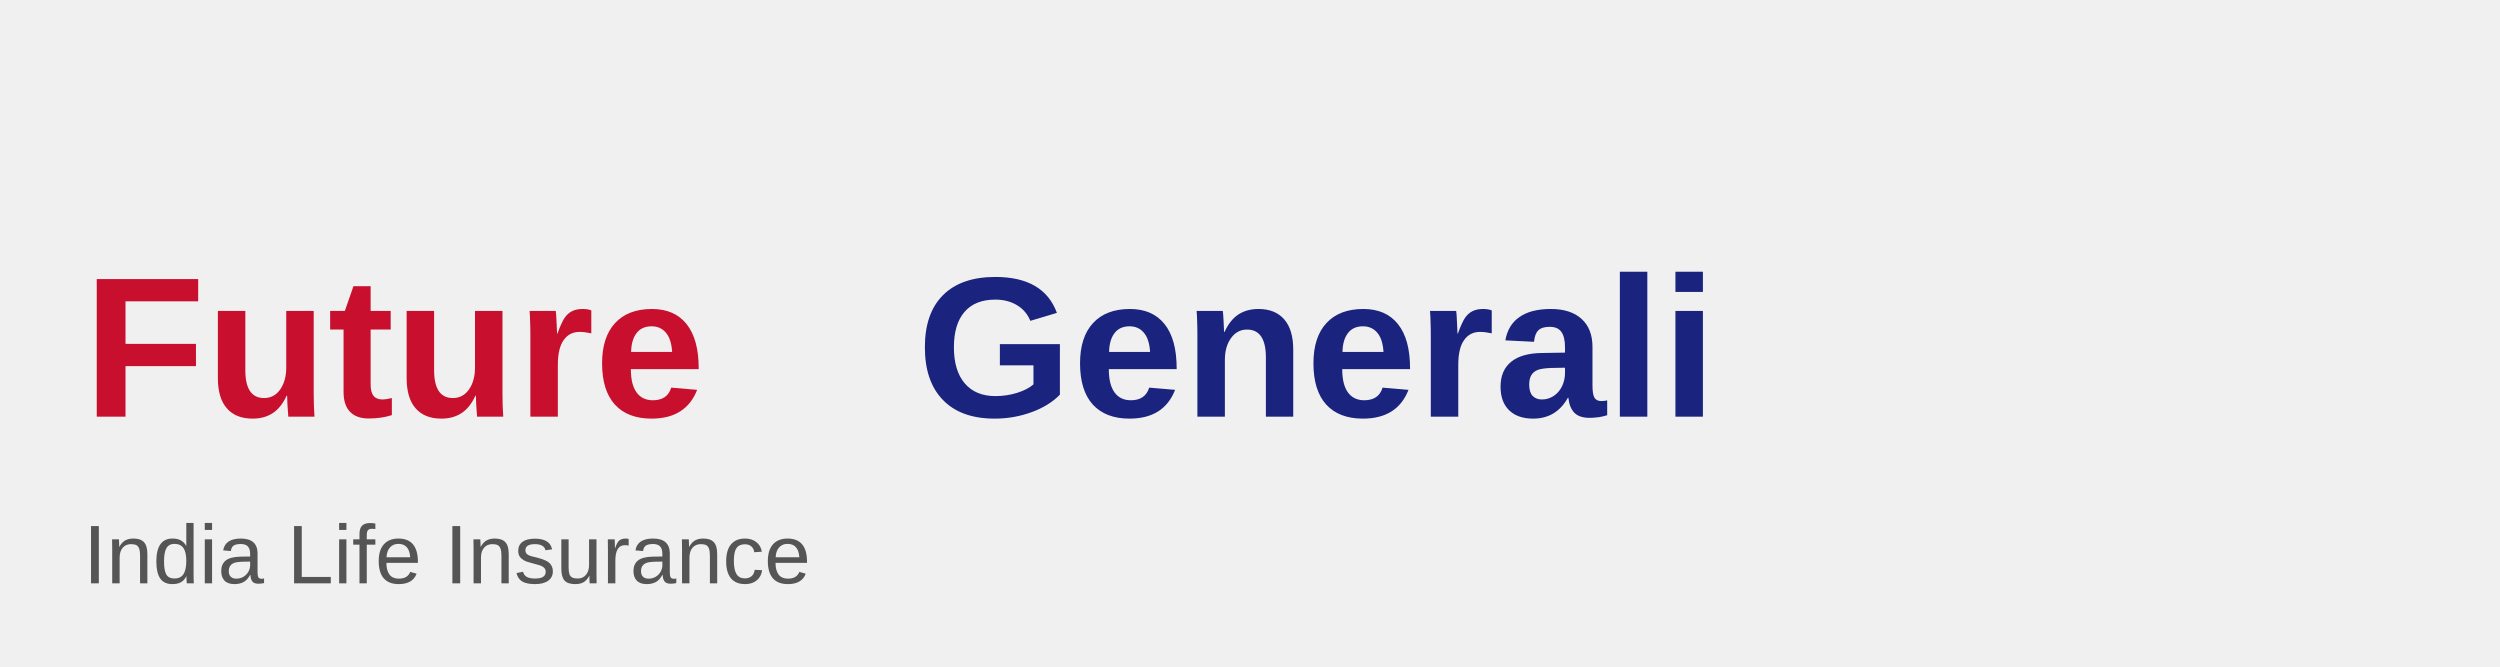
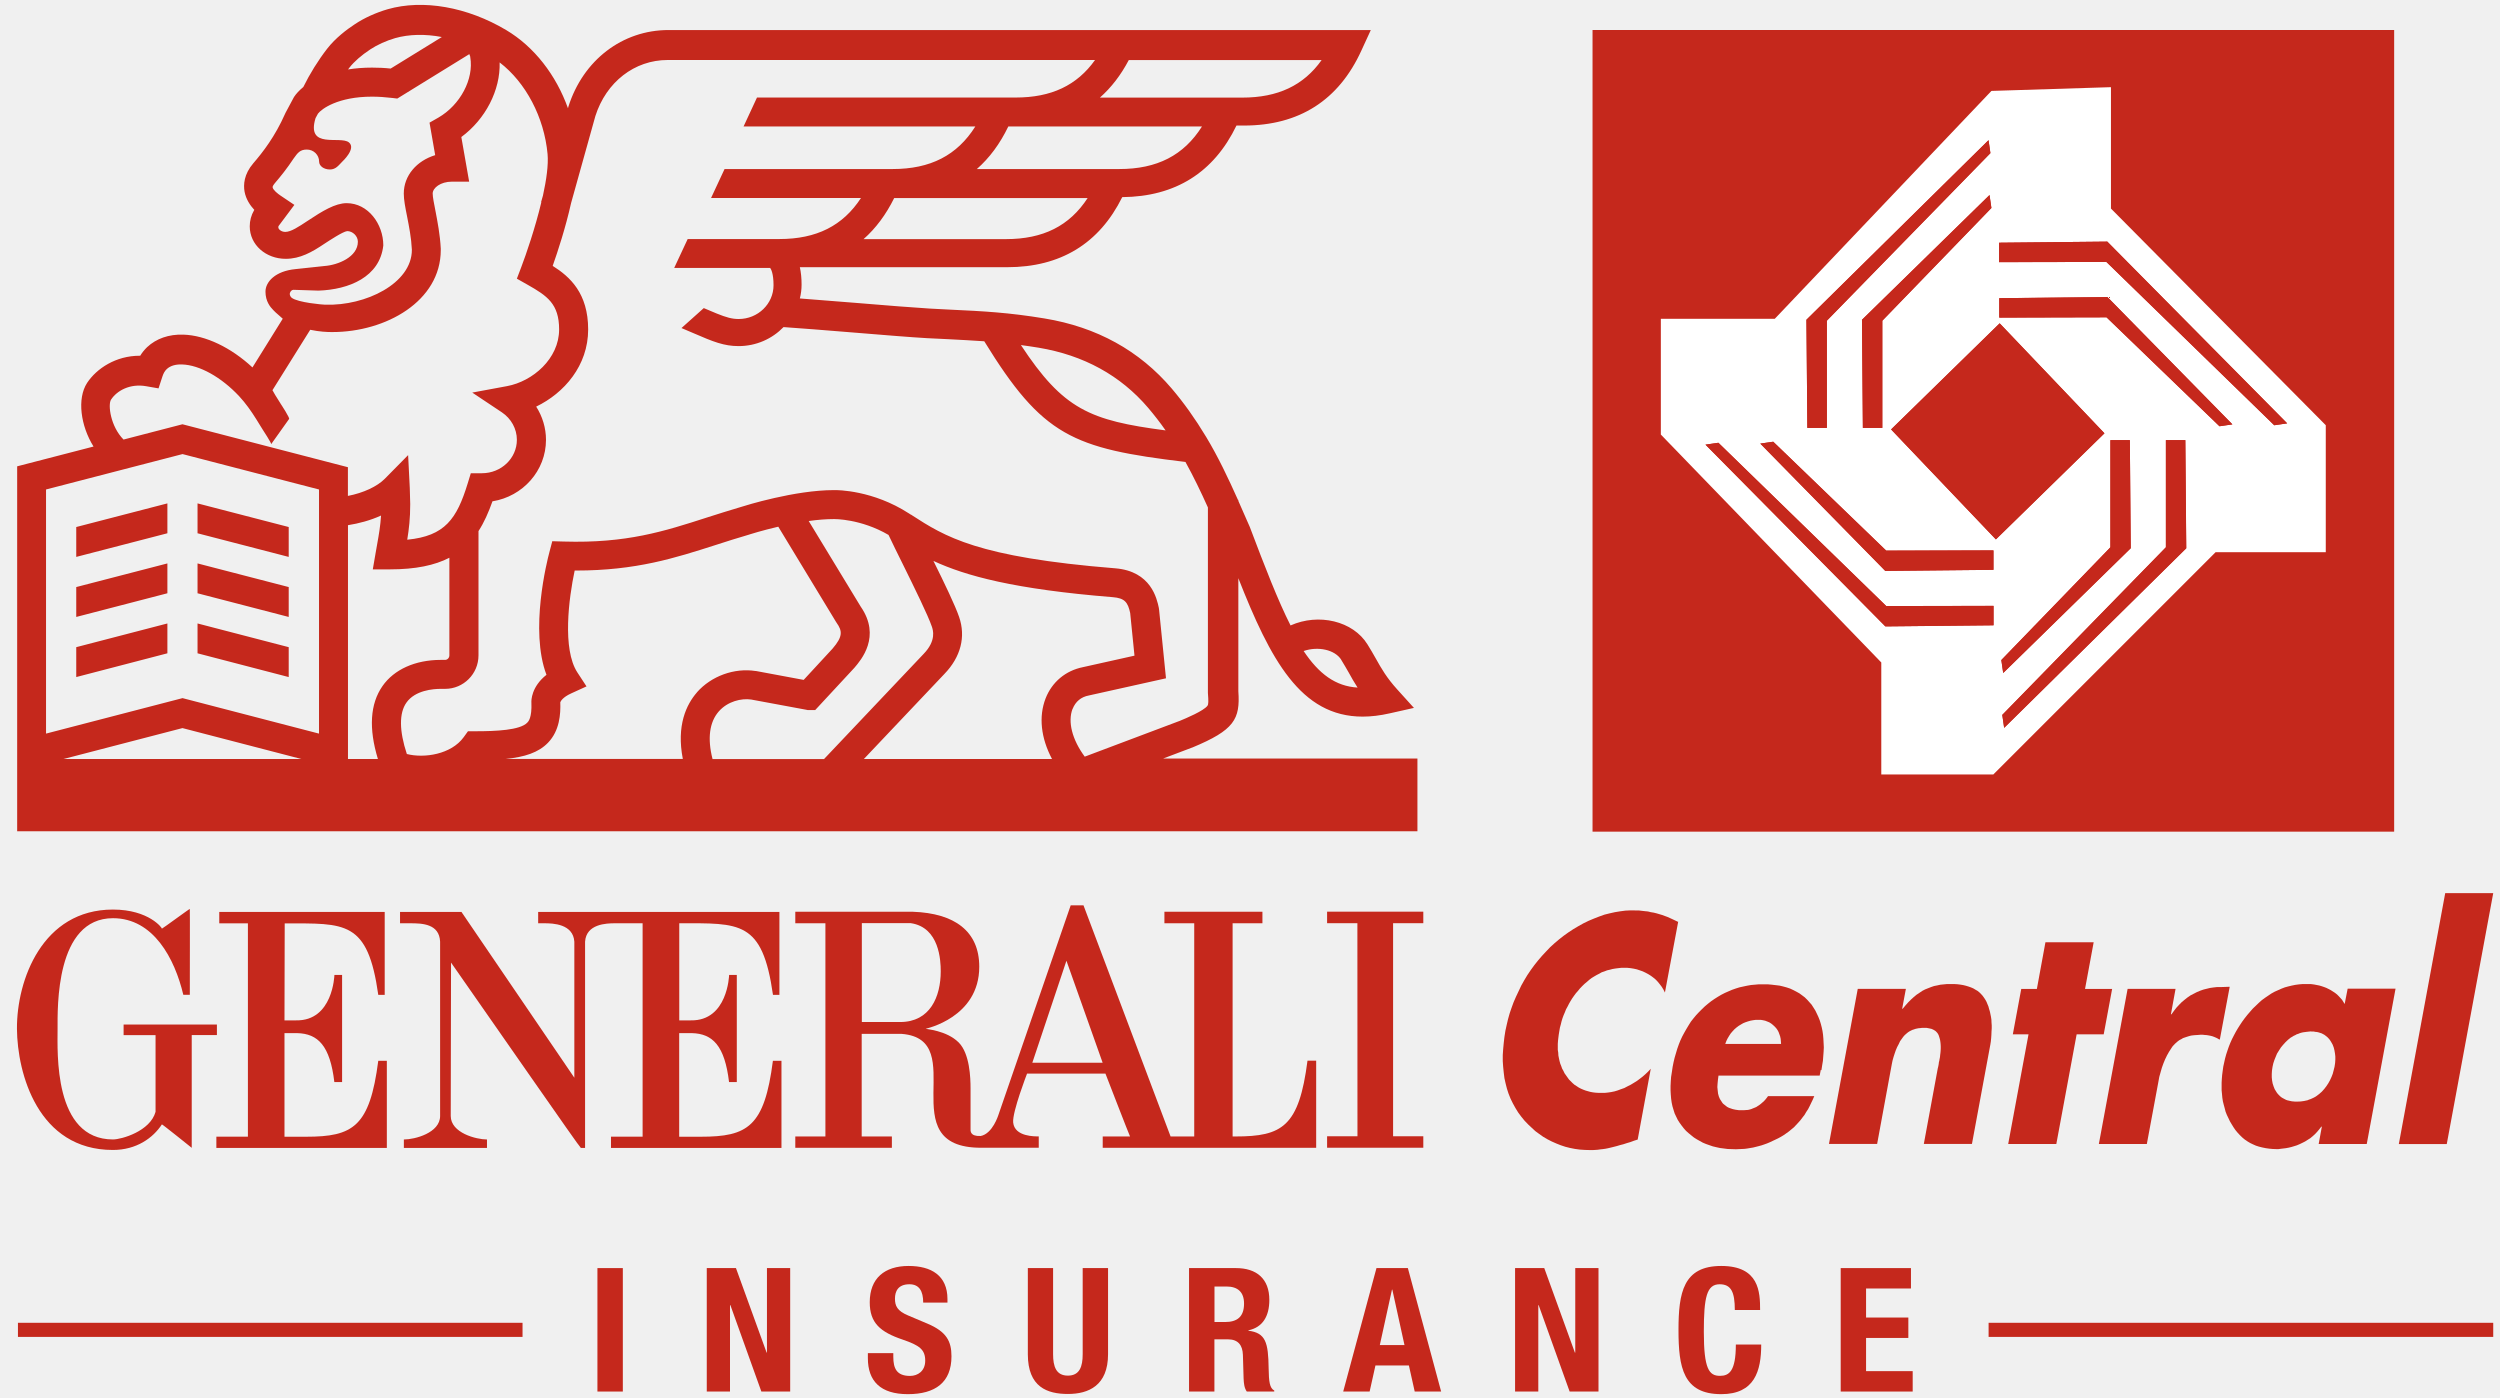
- <svg xmlns="http://www.w3.org/2000/svg" viewBox="0 0 300 80" fill="none">
-   <text x="10" y="50" font-family="Arial, Helvetica, sans-serif" font-size="24" font-weight="bold" fill="#c8102e">Future</text>
-   <text x="110" y="50" font-family="Arial, Helvetica, sans-serif" font-size="24" font-weight="bold" fill="#1a237e">Generali</text>
-   <text x="10" y="70" font-family="Arial, Helvetica, sans-serif" font-size="10" fill="#555">India Life Insurance</text>
+ <svg xmlns="http://www.w3.org/2000/svg" width="68" height="38" viewBox="0 0 68 38" fill="none">
+   <g clip-path="url(#clip0_8052_26359)">
+     <path d="M31.614 20.641L32.419 20.336L32.43 20.333C33.574 19.858 33.736 19.563 33.683 18.803V15.727C34.554 17.938 35.376 19.492 37.064 19.492C37.293 19.492 37.538 19.463 37.801 19.403L38.459 19.255L38.006 18.754C37.718 18.436 37.577 18.19 37.416 17.902C37.348 17.785 37.282 17.663 37.197 17.53C36.802 16.888 35.864 16.672 35.103 17.012C34.757 16.328 34.411 15.434 33.994 14.332L33.901 14.121C33.83 13.957 33.757 13.79 33.683 13.624V13.596H33.672C33.412 13.015 33.136 12.43 32.806 11.882C32.506 11.384 32.201 10.957 31.873 10.571C30.995 9.538 29.831 8.895 28.412 8.662C27.434 8.5 26.738 8.464 25.861 8.423C25.679 8.415 25.489 8.406 25.286 8.393C24.889 8.37 24.067 8.304 23.273 8.238C22.736 8.195 22.189 8.15 21.756 8.118C21.787 7.996 21.803 7.87 21.803 7.74C21.803 7.563 21.787 7.409 21.756 7.268H27.394C28.847 7.268 29.898 6.626 30.525 5.362C31.969 5.349 33.015 4.694 33.632 3.415H33.834C35.337 3.415 36.413 2.728 37.03 1.374L37.286 0.817H18.184C16.929 0.817 15.861 1.635 15.46 2.902L15.449 2.945C15.125 2.04 14.531 1.271 13.767 0.817C12.708 0.187 11.504 -0.024 10.545 0.251C10.229 0.343 9.911 0.486 9.657 0.655C9.435 0.8 9.126 1.033 8.902 1.321C8.658 1.634 8.423 2.014 8.25 2.367C8.14 2.458 8.054 2.55 7.996 2.64L7.766 3.069L7.755 3.093C7.482 3.712 7.149 4.141 6.889 4.442C6.632 4.743 6.619 5.027 6.652 5.213C6.69 5.417 6.801 5.584 6.918 5.71L6.91 5.721C6.833 5.853 6.793 6.002 6.793 6.156C6.793 6.66 7.232 7.04 7.772 7.04C8.165 7.04 8.485 6.858 8.821 6.632C8.959 6.542 9.326 6.299 9.444 6.286C9.595 6.286 9.734 6.423 9.734 6.574C9.734 6.986 9.201 7.209 8.82 7.236L8.044 7.319C7.486 7.371 7.221 7.668 7.221 7.932C7.221 8.195 7.348 8.348 7.435 8.436L7.493 8.494L7.691 8.669L6.867 9.994C6.28 9.45 5.593 9.121 4.986 9.102C4.592 9.089 4.252 9.209 4.002 9.442C3.93 9.512 3.866 9.589 3.814 9.676H3.799C3.15 9.676 2.627 10.024 2.369 10.415C2.092 10.842 2.192 11.581 2.544 12.146L0.467 12.684V22.611H38.554V20.632H31.619L31.614 20.641ZM36.482 17.949C36.558 18.071 36.623 18.186 36.686 18.295C36.761 18.431 36.836 18.564 36.926 18.702C36.328 18.666 35.877 18.333 35.459 17.708C35.845 17.573 36.311 17.669 36.484 17.949M28.248 9.457C29.475 9.661 30.48 10.212 31.234 11.098C31.396 11.29 31.552 11.489 31.704 11.707C29.64 11.437 28.922 11.137 27.769 9.386C27.923 9.407 28.081 9.429 28.248 9.457ZM27.36 6.504H23.489C23.82 6.212 24.099 5.838 24.322 5.387H29.584C29.089 6.145 28.375 6.504 27.362 6.504M30.442 4.598H26.57C26.913 4.297 27.199 3.912 27.426 3.44H32.694C32.199 4.226 31.473 4.598 30.444 4.598M30.703 1.634H35.948C35.457 2.326 34.757 2.655 33.788 2.655H29.917C30.224 2.384 30.487 2.044 30.703 1.634ZM9.508 1.835C9.632 1.677 9.833 1.5 10.074 1.342C10.262 1.218 10.507 1.107 10.748 1.037C11.128 0.93 11.564 0.921 12.018 1.007L10.626 1.865C10.452 1.846 10.283 1.839 10.119 1.839C9.882 1.839 9.666 1.857 9.467 1.889C9.482 1.871 9.495 1.852 9.51 1.833M7.883 7.979C7.896 7.924 7.939 7.881 7.984 7.883L8.663 7.905C9.489 7.877 10.332 7.537 10.426 6.675C10.426 6.094 10.012 5.526 9.429 5.526C9.117 5.526 8.767 5.742 8.372 6.004C8.114 6.175 7.911 6.308 7.759 6.308C7.655 6.308 7.57 6.239 7.57 6.182C7.57 6.173 7.57 6.162 7.574 6.152L8.007 5.573L7.632 5.321C7.553 5.268 7.429 5.17 7.416 5.097C7.409 5.063 7.459 5.001 7.476 4.982C7.631 4.802 7.809 4.581 7.988 4.309C8.099 4.154 8.163 4.068 8.347 4.068C8.532 4.068 8.68 4.215 8.68 4.395C8.68 4.516 8.81 4.61 8.974 4.61C9.137 4.61 9.211 4.495 9.311 4.395C9.311 4.395 9.696 4.042 9.491 3.874C9.258 3.682 8.323 4.073 8.582 3.214L8.648 3.092C8.748 2.96 9.196 2.629 10.119 2.629C10.294 2.629 10.479 2.642 10.667 2.664L10.806 2.681L12.766 1.472C12.783 1.513 12.791 1.543 12.791 1.543V1.555C12.894 2.149 12.52 2.854 11.924 3.199L11.683 3.336L11.837 4.22C11.333 4.374 10.983 4.777 10.983 5.264C10.983 5.432 11.021 5.629 11.071 5.879C11.126 6.158 11.188 6.472 11.203 6.794C11.203 7.715 9.933 8.323 8.859 8.287H8.831C8.786 8.287 8.103 8.231 7.933 8.099C7.902 8.075 7.875 8.02 7.883 7.979ZM3.022 10.868C3.176 10.631 3.531 10.426 3.975 10.505L4.312 10.564L4.418 10.24C4.446 10.153 4.483 10.089 4.536 10.039C4.632 9.95 4.771 9.907 4.952 9.913C5.428 9.928 6.02 10.259 6.504 10.776C6.679 10.964 6.833 11.182 6.972 11.405C6.999 11.451 7.031 11.5 7.059 11.546C7.098 11.608 7.13 11.657 7.136 11.67C7.153 11.7 7.392 12.059 7.375 12.082C7.538 11.854 7.7 11.623 7.864 11.395C7.868 11.389 7.862 11.367 7.847 11.337C7.809 11.258 7.725 11.122 7.672 11.041C7.659 11.021 7.648 11.002 7.634 10.983C7.634 10.981 7.632 10.979 7.631 10.977C7.627 10.968 7.604 10.934 7.576 10.889C7.521 10.804 7.444 10.68 7.411 10.613L8.438 8.97C8.693 9.025 8.912 9.032 9.015 9.032H9.041C10.49 9.032 11.989 8.197 11.989 6.799V6.765C11.97 6.385 11.899 6.021 11.843 5.729C11.805 5.537 11.769 5.356 11.769 5.264C11.769 5.11 11.984 4.941 12.292 4.941H12.761L12.548 3.727C13.206 3.242 13.613 2.452 13.59 1.698C14.299 2.241 14.802 3.187 14.894 4.192C14.92 4.484 14.862 4.892 14.768 5.321L14.717 5.499H14.725C14.557 6.203 14.309 6.923 14.179 7.264L14.059 7.58L14.354 7.747C14.883 8.047 15.208 8.265 15.208 8.961C15.208 9.758 14.489 10.372 13.795 10.502L12.845 10.678L13.649 11.214C13.906 11.386 14.059 11.666 14.059 11.963C14.059 12.466 13.632 12.872 13.109 12.872H12.806L12.721 13.15C12.426 14.11 12.106 14.58 11.077 14.68C11.124 14.388 11.158 14.108 11.158 13.711C11.158 13.617 11.15 13.355 11.146 13.273L11.101 12.379L10.471 13.018C10.259 13.235 9.881 13.408 9.463 13.489V12.708L4.963 11.54L3.36 11.956C3.005 11.598 2.931 11.008 3.02 10.87M1.727 20.645L4.963 19.804L8.199 20.645H1.727ZM8.677 19.954L4.965 18.989L1.252 19.954V13.314L4.965 12.351L8.677 13.314V19.954ZM10.402 18.664C10.067 19.146 10.025 19.811 10.279 20.645H9.465V14.285C9.756 14.239 10.07 14.157 10.364 14.023C10.347 14.302 10.309 14.52 10.257 14.813C10.245 14.881 10.232 14.952 10.219 15.028L10.14 15.487H10.607C11.303 15.487 11.824 15.377 12.223 15.171V17.825C12.223 17.893 12.17 17.949 12.106 17.949H11.989C11.297 17.949 10.718 18.209 10.403 18.662M18.957 18.833C18.671 19.161 18.395 19.731 18.573 20.643H13.752C14.269 20.592 14.646 20.472 14.907 20.201C15.223 19.872 15.251 19.424 15.24 19.102C15.251 19.074 15.302 18.967 15.537 18.86L15.953 18.67L15.703 18.288C15.291 17.654 15.471 16.271 15.631 15.519H15.669C17.304 15.519 18.361 15.178 19.475 14.821C19.764 14.727 20.067 14.631 20.383 14.539L20.393 14.535C20.393 14.535 20.726 14.429 21.169 14.326L22.74 16.916L22.755 16.939C22.912 17.161 22.932 17.309 22.646 17.642L21.86 18.493L20.567 18.252H20.556C19.973 18.16 19.345 18.389 18.955 18.833M19.381 20.645C19.238 20.088 19.296 19.642 19.55 19.352C19.793 19.074 20.167 18.989 20.43 19.027L21.928 19.305L21.965 19.313H22.174L23.231 18.173L23.241 18.162C23.421 17.951 23.973 17.313 23.412 16.501L21.997 14.172C22.232 14.138 22.468 14.119 22.684 14.119H22.693C22.693 14.119 23.41 14.108 24.168 14.55C24.272 14.77 24.415 15.062 24.575 15.383C24.872 15.985 25.24 16.734 25.344 17.037C25.378 17.133 25.476 17.421 25.122 17.787L22.413 20.647H19.382L19.381 20.645ZM28.615 20.645H23.497L25.69 18.329C26.132 17.87 26.275 17.321 26.087 16.779C25.98 16.467 25.692 15.868 25.389 15.257C26.26 15.662 27.581 16.027 30.267 16.243C30.59 16.269 30.677 16.378 30.741 16.674L30.858 17.834L29.454 18.147C28.986 18.241 28.615 18.549 28.44 18.997C28.248 19.492 28.312 20.073 28.615 20.645ZM29.176 19.281C29.253 19.084 29.405 18.957 29.612 18.918L31.715 18.45L31.526 16.574L31.52 16.533C31.467 16.286 31.311 15.537 30.335 15.458C26.576 15.156 25.705 14.597 24.791 14.006C24.791 14.006 24.789 14.001 24.787 13.999L24.781 14.002L24.723 13.965C23.747 13.333 22.778 13.327 22.682 13.331C21.617 13.331 20.27 13.752 20.159 13.788C19.834 13.884 19.531 13.98 19.236 14.074C18.06 14.454 17.042 14.781 15.334 14.73L15.022 14.721L14.943 15.022C14.881 15.253 14.403 17.142 14.864 18.355C14.45 18.681 14.45 19.059 14.454 19.108C14.471 19.524 14.373 19.625 14.341 19.657C14.143 19.862 13.489 19.89 12.937 19.89H12.729L12.612 20.052C12.271 20.521 11.536 20.63 11.066 20.509C10.859 19.881 10.853 19.399 11.053 19.114C11.29 18.773 11.788 18.737 11.991 18.737H12.108C12.608 18.737 13.015 18.329 13.015 17.827V14.446C13.167 14.211 13.287 13.94 13.395 13.636C14.22 13.504 14.851 12.804 14.851 11.963C14.851 11.642 14.755 11.327 14.584 11.06C15.345 10.693 15.998 9.945 15.998 8.961C15.998 7.977 15.503 7.527 15.033 7.232C15.167 6.854 15.385 6.19 15.534 5.522L16.194 3.157C16.489 2.23 17.26 1.632 18.16 1.632H29.785C29.293 2.324 28.595 2.653 27.626 2.653H20.59L20.225 3.44H26.529C26.034 4.226 25.308 4.598 24.279 4.598H19.708L19.341 5.385H23.419C22.925 6.143 22.208 6.502 21.198 6.502H18.705L18.338 7.288H20.949C20.974 7.322 21.04 7.441 21.04 7.759C21.04 8.265 20.615 8.677 20.092 8.677C19.913 8.677 19.759 8.635 19.49 8.526C19.373 8.477 19.258 8.428 19.143 8.38L18.536 8.923C18.649 8.972 18.762 9.019 18.876 9.068C19.401 9.296 19.695 9.414 20.09 9.414C20.571 9.414 21.004 9.215 21.312 8.897C21.758 8.927 22.483 8.985 23.179 9.042C24.016 9.111 24.804 9.175 25.212 9.198C25.417 9.209 25.607 9.219 25.79 9.226C26.136 9.245 26.454 9.26 26.772 9.283C28.358 11.86 29.17 12.198 32.244 12.565C32.464 12.962 32.666 13.382 32.855 13.803V18.848C32.872 19.078 32.872 19.157 32.842 19.198C32.737 19.337 32.261 19.537 32.096 19.605L29.505 20.581C29.161 20.116 29.038 19.629 29.174 19.279M7.853 14.335L5.373 13.692V14.505L7.853 15.148V14.335ZM2.074 15.148L4.553 14.505V13.692L2.074 14.335V15.148ZM2.074 16.781L4.553 16.137V15.325L2.074 15.968V16.781ZM7.853 15.968L5.373 15.325V16.137L7.853 16.781V15.968ZM7.853 17.603L5.373 16.958V17.77L7.853 18.416V17.603ZM2.074 18.416L4.553 17.77V16.958L2.074 17.603V18.416Z" fill="#C5281C" />
+     <path d="M65.121 0.816H43.317V22.621H65.121V0.816Z" fill="#C5281C" />
+     <path fill-rule="evenodd" clip-rule="evenodd" d="M51.438 11.681L54.391 8.795L57.241 11.786L54.288 14.672L51.438 11.681ZM54.224 17.009V16.48L51.306 16.486L46.74 12.044L46.389 12.095L51.282 17.039L54.224 17.009ZM54.222 15.5V14.971L51.304 14.977L48.232 12.016L47.88 12.067L51.28 15.53L54.222 15.5ZM49.161 11.64H49.69V8.724L54.139 4.166L54.088 3.814L49.135 8.698L49.16 11.64H49.161ZM50.67 11.64H51.199V8.724L54.166 5.658L54.115 5.306L50.646 8.699L50.67 11.642V11.64ZM54.376 6.602V7.13L57.294 7.125L61.859 11.566L62.211 11.515L57.318 6.572L54.376 6.602ZM54.38 8.111V8.639L57.298 8.632L60.37 11.595L60.721 11.544L57.322 8.081L54.382 8.111H54.38ZM59.44 11.971H58.912V14.887L54.463 19.445L54.514 19.797L59.467 14.913L59.442 11.971H59.44ZM57.932 11.971H57.403V14.887L54.436 17.953L54.487 18.305L57.956 14.911L57.932 11.969V11.971ZM54.167 2.473L48.274 8.671H45.175V11.82L51.171 18.019V21.066H54.218L60.264 15.02H63.261V11.566L57.418 5.673V2.371L54.167 2.473Z" fill="white" />
+     <path fill-rule="evenodd" clip-rule="evenodd" d="M51.438 11.68L54.391 8.794L57.241 11.785L54.288 14.671L51.438 11.68ZM54.224 17.007V16.479L51.306 16.484L46.74 12.043L46.389 12.094L51.282 17.037L54.224 17.007ZM54.222 15.498V14.97L51.304 14.976L48.232 12.014L47.88 12.065L51.28 15.528L54.222 15.498ZM49.161 11.638H49.69V8.722L54.139 4.164L54.088 3.812L49.135 8.696L49.16 11.638H49.161ZM50.67 11.638H51.199V8.722L54.166 5.656L54.115 5.304L50.646 8.698L50.67 11.64V11.638ZM54.376 6.602V7.131L57.294 7.125L61.86 11.567L62.211 11.516L57.318 6.572L54.376 6.602ZM54.38 8.109V8.638L57.298 8.63L60.37 11.593L60.721 11.542L57.322 8.079L54.382 8.109H54.38ZM59.44 11.971H58.912V14.887L54.461 19.445L54.512 19.797L59.465 14.913L59.44 11.971ZM57.932 11.971H57.403V14.887L54.436 17.953L54.487 18.305L57.956 14.912L57.932 11.969V11.971Z" fill="#C5281C" />
+     <path fill-rule="evenodd" clip-rule="evenodd" d="M45.648 25.065L45.286 26.997L45.247 26.919L45.2 26.842L45.149 26.775L45.098 26.711L45.038 26.647L44.972 26.592L44.906 26.543L44.835 26.498L44.758 26.457L44.682 26.421L44.602 26.393L44.521 26.366L44.438 26.348L44.353 26.334L44.267 26.325H44.175H44.094L44.017 26.334L43.936 26.344L43.86 26.357L43.789 26.376L43.714 26.393L43.642 26.421L43.565 26.447L43.499 26.485L43.428 26.521L43.358 26.562L43.292 26.602L43.227 26.652L43.164 26.707L43.099 26.761L43.038 26.82L42.976 26.884L42.922 26.951L42.865 27.015L42.815 27.083L42.764 27.155L42.719 27.228L42.677 27.301L42.638 27.378L42.596 27.454L42.566 27.531L42.53 27.614L42.5 27.695L42.474 27.781L42.453 27.868L42.429 27.954L42.414 28.044L42.399 28.135L42.388 28.221L42.378 28.308L42.372 28.392V28.475V28.556L42.384 28.633L42.388 28.71L42.403 28.784L42.418 28.855L42.438 28.929L42.465 28.996L42.489 29.064L42.525 29.128L42.555 29.192L42.596 29.25L42.638 29.309L42.677 29.363L42.728 29.414L42.773 29.459L42.824 29.504L42.88 29.54L42.937 29.578L42.997 29.61L43.057 29.636L43.125 29.662L43.191 29.681L43.26 29.7L43.332 29.713L43.409 29.722L43.484 29.726H43.565H43.652L43.738 29.717L43.825 29.704L43.917 29.685L44.002 29.659L44.088 29.627L44.18 29.595L44.267 29.549L44.357 29.504L44.438 29.455L44.525 29.401L44.607 29.34L44.682 29.282L44.758 29.215L44.829 29.147L44.901 29.07L44.545 30.996L44.444 31.028L44.348 31.064L44.252 31.092L44.154 31.124L44.067 31.146L43.977 31.173L43.891 31.195L43.798 31.218L43.733 31.233L43.667 31.246L43.597 31.256L43.529 31.263L43.46 31.273L43.394 31.278L43.322 31.282H43.251L43.108 31.278L42.972 31.269L42.835 31.25L42.703 31.224L42.576 31.192L42.45 31.15L42.327 31.101L42.205 31.047L42.088 30.987L41.972 30.919L41.864 30.842L41.759 30.765L41.661 30.674L41.565 30.584L41.469 30.484L41.383 30.379L41.296 30.262L41.221 30.14L41.15 30.012L41.088 29.886L41.033 29.749L40.988 29.61L40.952 29.468L40.92 29.324L40.901 29.169L40.886 29.019L40.875 28.861V28.701L40.886 28.539L40.901 28.375L40.92 28.208L40.947 28.035L40.982 27.877L41.018 27.723L41.063 27.563L41.114 27.414L41.17 27.26L41.236 27.109L41.306 26.961L41.377 26.81L41.458 26.666L41.545 26.521L41.637 26.385L41.733 26.253L41.834 26.126L41.942 26L42.053 25.881L42.166 25.762L42.286 25.653L42.408 25.55L42.536 25.45L42.662 25.36L42.794 25.273L42.931 25.192L43.069 25.115L43.21 25.046L43.358 24.984L43.499 24.929L43.642 24.878L43.783 24.843L43.926 24.811L44.067 24.788L44.21 24.769L44.353 24.762H44.368H44.383H44.398H44.413L44.5 24.765H44.581L44.662 24.775L44.743 24.784L44.825 24.792L44.901 24.811L44.982 24.824L45.059 24.843L45.211 24.888L45.358 24.942L45.499 25.006L45.642 25.074L45.648 25.065Z" fill="#C5281C" />
+     <path fill-rule="evenodd" clip-rule="evenodd" d="M48.445 28.395L48.44 28.322L48.434 28.254L48.419 28.186L48.398 28.128L48.377 28.07L48.347 28.015L48.312 27.966L48.266 27.917L48.221 27.876L48.176 27.84L48.125 27.808L48.069 27.785L48.012 27.763L47.952 27.75L47.892 27.74H47.755L47.683 27.75L47.612 27.763L47.546 27.782L47.48 27.804L47.414 27.831L47.354 27.866L47.294 27.902L47.234 27.947L47.177 27.996L47.126 28.051L47.076 28.109L47.034 28.173L46.993 28.241L46.957 28.314L46.927 28.395H48.445ZM49.525 29.102L49.495 29.257H46.743L46.728 29.369L46.718 29.473L46.712 29.569L46.722 29.665L46.731 29.746L46.752 29.823L46.767 29.859L46.782 29.894L46.803 29.926L46.824 29.958L46.844 29.99L46.865 30.017L46.891 30.039L46.921 30.062L46.948 30.084L46.978 30.107L47.014 30.126L47.044 30.139L47.085 30.152L47.121 30.165L47.162 30.175L47.203 30.184L47.296 30.197H47.442L47.493 30.193L47.544 30.19L47.589 30.18L47.634 30.167L47.679 30.148L47.725 30.13L47.77 30.111L47.811 30.084L47.852 30.058L47.894 30.026L47.935 29.99L47.977 29.954L48.018 29.909L48.054 29.864L48.09 29.815H49.348L49.307 29.911L49.265 29.998L49.224 30.084L49.179 30.171L49.128 30.248L49.083 30.325L49.026 30.398L48.97 30.472L48.913 30.536L48.853 30.6L48.793 30.664L48.727 30.718L48.661 30.773L48.59 30.824L48.519 30.874L48.443 30.92L48.368 30.961L48.293 30.997L48.218 31.032L48.142 31.068L48.067 31.1L47.992 31.127L47.916 31.153L47.836 31.175L47.76 31.194L47.685 31.213L47.604 31.226L47.529 31.239L47.454 31.249L47.373 31.253L47.298 31.256L47.217 31.26L47.106 31.256L46.995 31.253L46.888 31.239L46.786 31.226L46.684 31.204L46.588 31.181L46.496 31.149L46.404 31.117L46.318 31.081L46.237 31.036L46.156 30.991L46.075 30.94L46.003 30.882L45.932 30.824L45.86 30.76L45.8 30.692L45.74 30.615L45.684 30.538L45.633 30.457L45.591 30.37L45.55 30.284L45.52 30.188L45.49 30.088L45.469 29.988L45.454 29.879L45.445 29.77L45.439 29.657V29.539L45.445 29.416L45.454 29.291L45.475 29.159L45.495 29.023L45.52 28.895L45.55 28.769L45.586 28.647L45.621 28.529L45.663 28.41L45.708 28.297L45.759 28.188L45.815 28.085L45.872 27.985L45.932 27.885L45.992 27.789L46.063 27.699L46.135 27.612L46.21 27.532L46.291 27.451L46.372 27.373L46.459 27.3L46.545 27.232L46.637 27.169L46.73 27.11L46.822 27.056L46.918 27.007L47.014 26.965L47.109 26.924L47.211 26.888L47.313 26.856L47.414 26.834L47.521 26.811L47.629 26.792L47.736 26.783L47.843 26.773H48.076L48.187 26.783L48.298 26.796L48.406 26.809L48.502 26.832L48.597 26.858L48.693 26.89L48.78 26.931L48.861 26.973L48.942 27.018L49.017 27.073L49.089 27.127L49.154 27.191L49.215 27.259L49.275 27.326L49.325 27.404L49.376 27.485L49.418 27.571L49.459 27.658L49.495 27.748L49.525 27.844L49.551 27.944L49.572 28.043L49.587 28.147L49.596 28.256L49.602 28.369L49.608 28.487L49.602 28.606L49.593 28.728L49.583 28.856L49.562 28.982L49.542 29.114V29.11L49.525 29.102Z" fill="#C5281C" />
+     <path fill-rule="evenodd" clip-rule="evenodd" d="M51.739 27.437H51.754L51.829 27.347L51.901 27.266L51.978 27.189L52.053 27.121L52.13 27.057L52.211 27.003L52.286 26.952L52.363 26.912L52.444 26.88L52.525 26.848L52.606 26.82L52.693 26.803L52.779 26.784L52.871 26.775L52.962 26.766H53.057H53.15L53.236 26.771L53.317 26.781L53.398 26.794L53.475 26.813L53.547 26.835L53.612 26.858L53.673 26.884L53.733 26.92L53.789 26.952L53.84 26.993L53.885 27.038L53.927 27.084L53.966 27.138L54.002 27.193L54.034 27.251L54.058 27.311L54.085 27.375L54.103 27.443L54.124 27.511L54.139 27.582L54.154 27.655L54.166 27.733L54.169 27.81L54.175 27.891V27.973L54.169 28.06L54.166 28.145L54.16 28.235L54.151 28.327L54.136 28.421L54.118 28.517L53.637 31.115H52.328L52.708 29.057L52.713 29.038L52.719 29.015L52.723 28.993L52.728 28.97L52.734 28.929L52.738 28.893L52.749 28.852L52.755 28.812L52.764 28.771L52.77 28.73L52.773 28.69L52.779 28.649L52.785 28.585L52.788 28.521V28.462L52.785 28.404L52.779 28.344L52.77 28.286L52.755 28.231L52.738 28.177L52.728 28.15L52.713 28.122L52.698 28.099L52.683 28.082L52.663 28.06L52.642 28.041L52.621 28.028L52.597 28.013L52.54 27.986L52.48 27.973L52.403 27.958H52.322H52.277L52.232 27.964L52.185 27.968L52.139 27.977L52.098 27.986L52.059 28L52.017 28.013L51.978 28.032L51.942 28.05L51.906 28.073L51.876 28.096L51.846 28.122L51.814 28.15L51.784 28.182L51.76 28.212L51.733 28.25L51.682 28.321L51.643 28.404L51.602 28.481L51.566 28.566L51.536 28.652L51.506 28.745L51.479 28.839L51.459 28.935L51.058 31.115H49.748L50.531 26.897H51.84L51.739 27.437Z" fill="#C5281C" />
+     <path fill-rule="evenodd" clip-rule="evenodd" d="M55.932 31.116H54.623L55.176 28.133H54.749L54.978 26.899H55.403L55.636 25.629H56.948L56.713 26.899H57.45L57.221 28.133H56.485L55.932 31.116Z" fill="#C5281C" />
+     <path fill-rule="evenodd" clip-rule="evenodd" d="M59.049 27.589H59.064L59.13 27.498L59.196 27.412L59.267 27.335L59.343 27.258L59.42 27.194L59.501 27.13L59.581 27.075L59.668 27.03L59.755 26.985L59.841 26.949L59.931 26.917L60.023 26.894L60.114 26.872L60.206 26.859L60.296 26.849H60.394L60.648 26.84L60.379 28.277L60.353 28.268L60.332 28.255L60.308 28.241L60.281 28.228L60.23 28.206L60.18 28.187L60.129 28.174L60.078 28.164L60.023 28.155L59.967 28.151L59.911 28.145H59.85L59.785 28.151L59.719 28.155L59.657 28.16L59.596 28.168L59.54 28.183L59.486 28.2L59.429 28.219L59.378 28.236L59.333 28.264L59.282 28.29L59.241 28.319L59.201 28.354L59.16 28.39L59.124 28.428L59.089 28.467L59.059 28.514L58.998 28.608L58.942 28.708L58.891 28.813L58.846 28.922L58.804 29.039L58.769 29.161L58.733 29.289L58.709 29.421L58.394 31.116H57.089L57.871 26.898H59.175L59.049 27.589Z" fill="#C5281C" />
+     <path fill-rule="evenodd" clip-rule="evenodd" d="M62.836 28.056L62.74 28.066L62.644 28.079L62.603 28.088L62.558 28.101L62.513 28.12L62.471 28.133L62.43 28.156L62.388 28.175L62.347 28.201L62.306 28.224L62.234 28.282L62.163 28.35L62.097 28.423L62.037 28.496L61.986 28.577L61.935 28.658L61.899 28.745L61.864 28.831L61.834 28.922L61.813 29.017L61.798 29.117L61.792 29.213V29.303L61.801 29.39L61.816 29.471L61.841 29.548L61.871 29.625L61.913 29.693L61.933 29.725L61.959 29.757L61.984 29.783L62.01 29.809L62.04 29.836L62.071 29.858L62.106 29.877L62.142 29.896L62.178 29.915L62.214 29.928L62.255 29.937L62.296 29.947L62.341 29.956L62.386 29.96L62.432 29.964H62.477L62.578 29.96L62.671 29.947L62.716 29.937L62.761 29.928L62.806 29.909L62.847 29.896L62.889 29.877L62.93 29.858L62.972 29.836L63.013 29.809L63.084 29.755L63.156 29.691L63.222 29.617L63.278 29.544L63.329 29.467L63.374 29.386L63.416 29.296L63.451 29.206L63.476 29.11L63.5 29.014L63.515 28.914L63.521 28.824V28.737L63.511 28.651L63.496 28.564L63.476 28.487L63.446 28.41L63.404 28.336L63.384 28.304L63.359 28.269L63.335 28.242L63.31 28.216L63.28 28.19L63.25 28.167L63.22 28.145L63.184 28.126L63.148 28.107L63.107 28.094L63.066 28.081L63.024 28.071L62.979 28.067L62.934 28.058H62.889L62.838 28.054L62.836 28.056ZM64.373 31.117H63.068L63.154 30.645H63.139L63.083 30.718L63.026 30.786L62.966 30.85L62.906 30.904L62.84 30.959L62.768 31.004L62.697 31.049L62.625 31.085L62.55 31.121L62.475 31.153L62.404 31.175L62.328 31.198L62.253 31.216L62.178 31.23L62.106 31.239L62.031 31.248L62.001 31.252L61.976 31.256H61.916L61.815 31.252L61.719 31.243L61.627 31.23L61.534 31.211L61.442 31.188L61.361 31.162L61.28 31.126L61.205 31.09L61.13 31.045L61.058 30.996L60.993 30.942L60.927 30.878L60.867 30.814L60.806 30.741L60.755 30.667L60.705 30.586L60.654 30.5L60.613 30.413L60.571 30.327L60.535 30.236L60.511 30.14L60.486 30.05L60.462 29.954L60.447 29.855L60.438 29.755L60.428 29.655V29.446L60.434 29.343L60.443 29.234L60.458 29.121L60.473 29.012L60.498 28.899L60.522 28.79L60.552 28.681L60.588 28.572L60.624 28.468L60.665 28.365L60.71 28.265L60.761 28.165L60.812 28.069L60.868 27.973L60.929 27.877L60.989 27.787L61.055 27.697L61.126 27.607L61.201 27.52L61.277 27.433L61.358 27.356L61.438 27.279L61.519 27.206L61.606 27.142L61.692 27.084L61.779 27.025L61.871 26.974L61.963 26.933L62.055 26.892L62.148 26.856L62.244 26.83L62.34 26.807L62.435 26.788L62.531 26.775L62.633 26.766H62.842L62.877 26.769L62.949 26.779L63.015 26.792L63.081 26.805L63.147 26.824L63.212 26.846L63.273 26.869L63.338 26.901L63.399 26.933L63.455 26.969L63.511 27.005L63.568 27.05L63.613 27.095L63.658 27.144L63.703 27.193L63.739 27.251L63.775 27.309L63.856 26.892H65.159L64.377 31.109L64.373 31.117Z" fill="#C5281C" />
+     <path fill-rule="evenodd" clip-rule="evenodd" d="M66.552 31.118H65.248L66.51 24.293H67.816L66.552 31.118Z" fill="#C5281C" />
+     <path d="M7.738 27.754L7.744 25.117C9.395 25.117 10.003 25.034 10.289 27.06H10.464V24.805H5.964V25.115H6.743V30.917H5.885V31.223H10.522V28.853H10.289C10.057 30.646 9.604 30.919 8.329 30.919H7.738V28.101H8.08C8.652 28.114 8.978 28.447 9.094 29.432H9.305V26.518H9.096C9.096 26.534 9.055 27.771 8.056 27.754H7.738Z" fill="#C5281C" />
+     <path d="M5.9 27.868H3.362V28.156H4.231V30.242C4.085 30.771 3.304 30.993 3.073 30.993C1.451 30.993 1.566 28.621 1.566 27.985C1.566 27.404 1.507 24.975 3.073 24.975C4.173 24.975 4.752 26.072 4.986 27.058H5.163C5.163 26.651 5.168 24.719 5.163 24.723C5.166 24.708 4.408 25.268 4.404 25.259C4.421 25.255 4.058 24.74 3.071 24.74C1.156 24.74 0.454 26.651 0.461 27.983C0.471 29.202 1.033 31.279 3.071 31.279C3.712 31.279 4.162 30.953 4.404 30.583C4.408 30.573 5.213 31.219 5.215 31.221V28.154H5.9V27.866V27.868Z" fill="#C5281C" />
+     <path d="M35.564 28.85C35.333 30.643 34.88 30.912 33.604 30.912H33.527V25.112H34.338V24.8H31.672V25.112H32.483V30.912H31.84L29.471 24.625H29.123C29.123 24.625 27.154 30.329 27.15 30.346C27.154 30.329 27.001 30.835 26.676 30.899C26.377 30.912 26.399 30.756 26.399 30.701V29.603C26.399 29.315 26.377 28.658 26.078 28.357C25.741 28.019 25.167 27.994 25.18 27.981C25.18 27.981 26.636 27.68 26.636 26.296C26.636 25.325 25.961 24.841 24.834 24.8H21.632V25.112H22.451V30.912H21.632V31.22H24.259V30.912H23.438V28.122C23.438 28.122 24.473 28.122 24.531 28.122C26.426 28.278 24.206 31.222 26.689 31.219H28.254V30.91C28.168 30.91 27.594 30.927 27.558 30.528C27.534 30.24 27.936 29.202 27.936 29.202H30.068C30.068 29.202 30.73 30.912 30.737 30.912H29.994V31.22H35.8V28.85H35.566H35.564ZM24.484 27.799H23.442V25.11H24.774C25.556 25.227 25.588 26.132 25.588 26.418C25.588 27.114 25.297 27.799 24.484 27.799ZM28.079 28.907L29.007 26.132L29.992 28.907H28.079Z" fill="#C5281C" />
+     <path d="M18.476 25.113C20.127 25.113 20.737 25.034 21.025 27.06H21.2V24.805H14.638V25.113H14.809C15.041 25.113 15.59 25.13 15.622 25.614V29.314L12.552 24.805H10.881V25.113H11.158C11.487 25.113 11.95 25.128 11.971 25.614V30.354C11.971 30.817 11.278 30.994 10.989 30.994H10.985V31.223H13.246V30.994C12.956 30.994 12.26 30.817 12.26 30.354L12.268 26.182C13.483 27.918 15.776 31.227 15.799 31.223H15.914V25.614C15.945 25.13 16.495 25.113 16.726 25.113H17.479V30.917H16.619V31.223H21.256V28.853H21.023C20.793 30.646 20.338 30.919 19.063 30.919H18.474V28.101H18.816C19.388 28.114 19.713 28.447 19.83 29.432H20.041V26.518H19.832C19.832 26.534 19.791 27.771 18.792 27.754H18.476V25.115V25.113Z" fill="#C5281C" />
+     <path d="M38.714 25.111V24.797H36.097V25.111H36.921L36.923 30.907H36.097V31.219H38.714V30.907H37.892V25.111H38.714Z" fill="#C5281C" />
+     <path d="M14.213 35.98H0.488V36.364H14.213V35.98Z" fill="#C5281C" />
+     <path d="M67.816 35.98H54.09V36.364H67.816V35.98Z" fill="#C5281C" />
+     <path d="M16.25 37.85V34.492H16.941V37.85H16.25Z" fill="#C5281C" />
+     <path d="M20.018 34.492L20.852 36.791H20.861V34.492H21.493V37.85H20.709L19.866 35.499H19.856V37.85H19.224V34.492H20.02H20.018Z" fill="#C5281C" />
+     <path d="M24.298 36.808V36.907C24.298 37.221 24.389 37.425 24.753 37.425C24.964 37.425 25.166 37.293 25.166 37.011C25.166 36.706 25.007 36.593 24.552 36.437C23.939 36.23 23.657 35.982 23.657 35.421C23.657 34.768 24.063 34.434 24.714 34.434C25.327 34.434 25.771 34.691 25.771 35.337V35.431H25.111C25.111 35.117 25.002 34.932 24.737 34.932C24.426 34.932 24.343 35.126 24.343 35.323C24.343 35.521 24.405 35.656 24.697 35.779L25.229 36.004C25.747 36.224 25.88 36.484 25.88 36.892C25.88 37.602 25.44 37.921 24.693 37.921C23.947 37.921 23.606 37.564 23.606 36.943V36.806H24.296L24.298 36.808Z" fill="#C5281C" />
+     <path d="M28.644 34.492V36.834C28.644 37.167 28.725 37.417 29.046 37.417C29.368 37.417 29.449 37.169 29.449 36.834V34.492H30.139V36.834C30.139 37.69 29.607 37.916 29.048 37.916C28.489 37.916 27.957 37.733 27.957 36.834V34.492H28.647H28.644Z" fill="#C5281C" />
+     <path d="M32.344 34.492H33.617C34.182 34.492 34.526 34.784 34.526 35.358C34.526 35.803 34.344 36.104 33.956 36.185V36.195C34.425 36.255 34.498 36.509 34.507 37.22C34.513 37.574 34.532 37.756 34.66 37.822V37.85H33.913C33.845 37.756 33.832 37.63 33.826 37.496L33.807 36.853C33.798 36.59 33.678 36.43 33.401 36.43H33.032V37.85H32.342V34.492H32.344ZM33.032 35.959H33.32C33.651 35.959 33.838 35.818 33.838 35.457C33.838 35.147 33.67 34.993 33.36 34.993H33.034V35.961L33.032 35.959Z" fill="#C5281C" />
+     <path d="M37.442 34.492H38.294L39.199 37.85H38.48L38.322 37.141H37.412L37.254 37.85H36.535L37.44 34.492H37.442ZM37.532 36.586H38.202L37.871 35.077H37.862L37.531 36.586H37.532Z" fill="#C5281C" />
+     <path d="M42.004 34.492L42.837 36.791H42.847V34.492H43.479V37.85H42.694L41.851 35.499H41.842V37.85H41.21V34.492H42.006H42.004Z" fill="#C5281C" />
+     <path d="M47.187 35.632C47.187 35.143 47.087 34.932 46.775 34.932C46.425 34.932 46.344 35.276 46.344 36.224C46.344 37.24 46.487 37.423 46.784 37.423C47.032 37.423 47.215 37.297 47.215 36.572H47.905C47.905 37.297 47.723 37.921 46.818 37.921C45.783 37.921 45.655 37.197 45.655 36.178C45.655 35.158 45.785 34.434 46.818 34.434C47.851 34.434 47.875 35.143 47.875 35.632H47.185H47.187Z" fill="#C5281C" />
+     <path d="M51.978 34.492V35.047H50.757V35.837H51.907V36.392H50.757V37.295H52.025V37.85H50.067V34.492H51.978Z" fill="#C5281C" />
+   </g>
+   <defs>
+     <clipPath id="clip0_8052_26359">
+       <rect width="67.535" height="38" fill="white" transform="translate(0.418213)" />
+     </clipPath>
+   </defs>
</svg>
